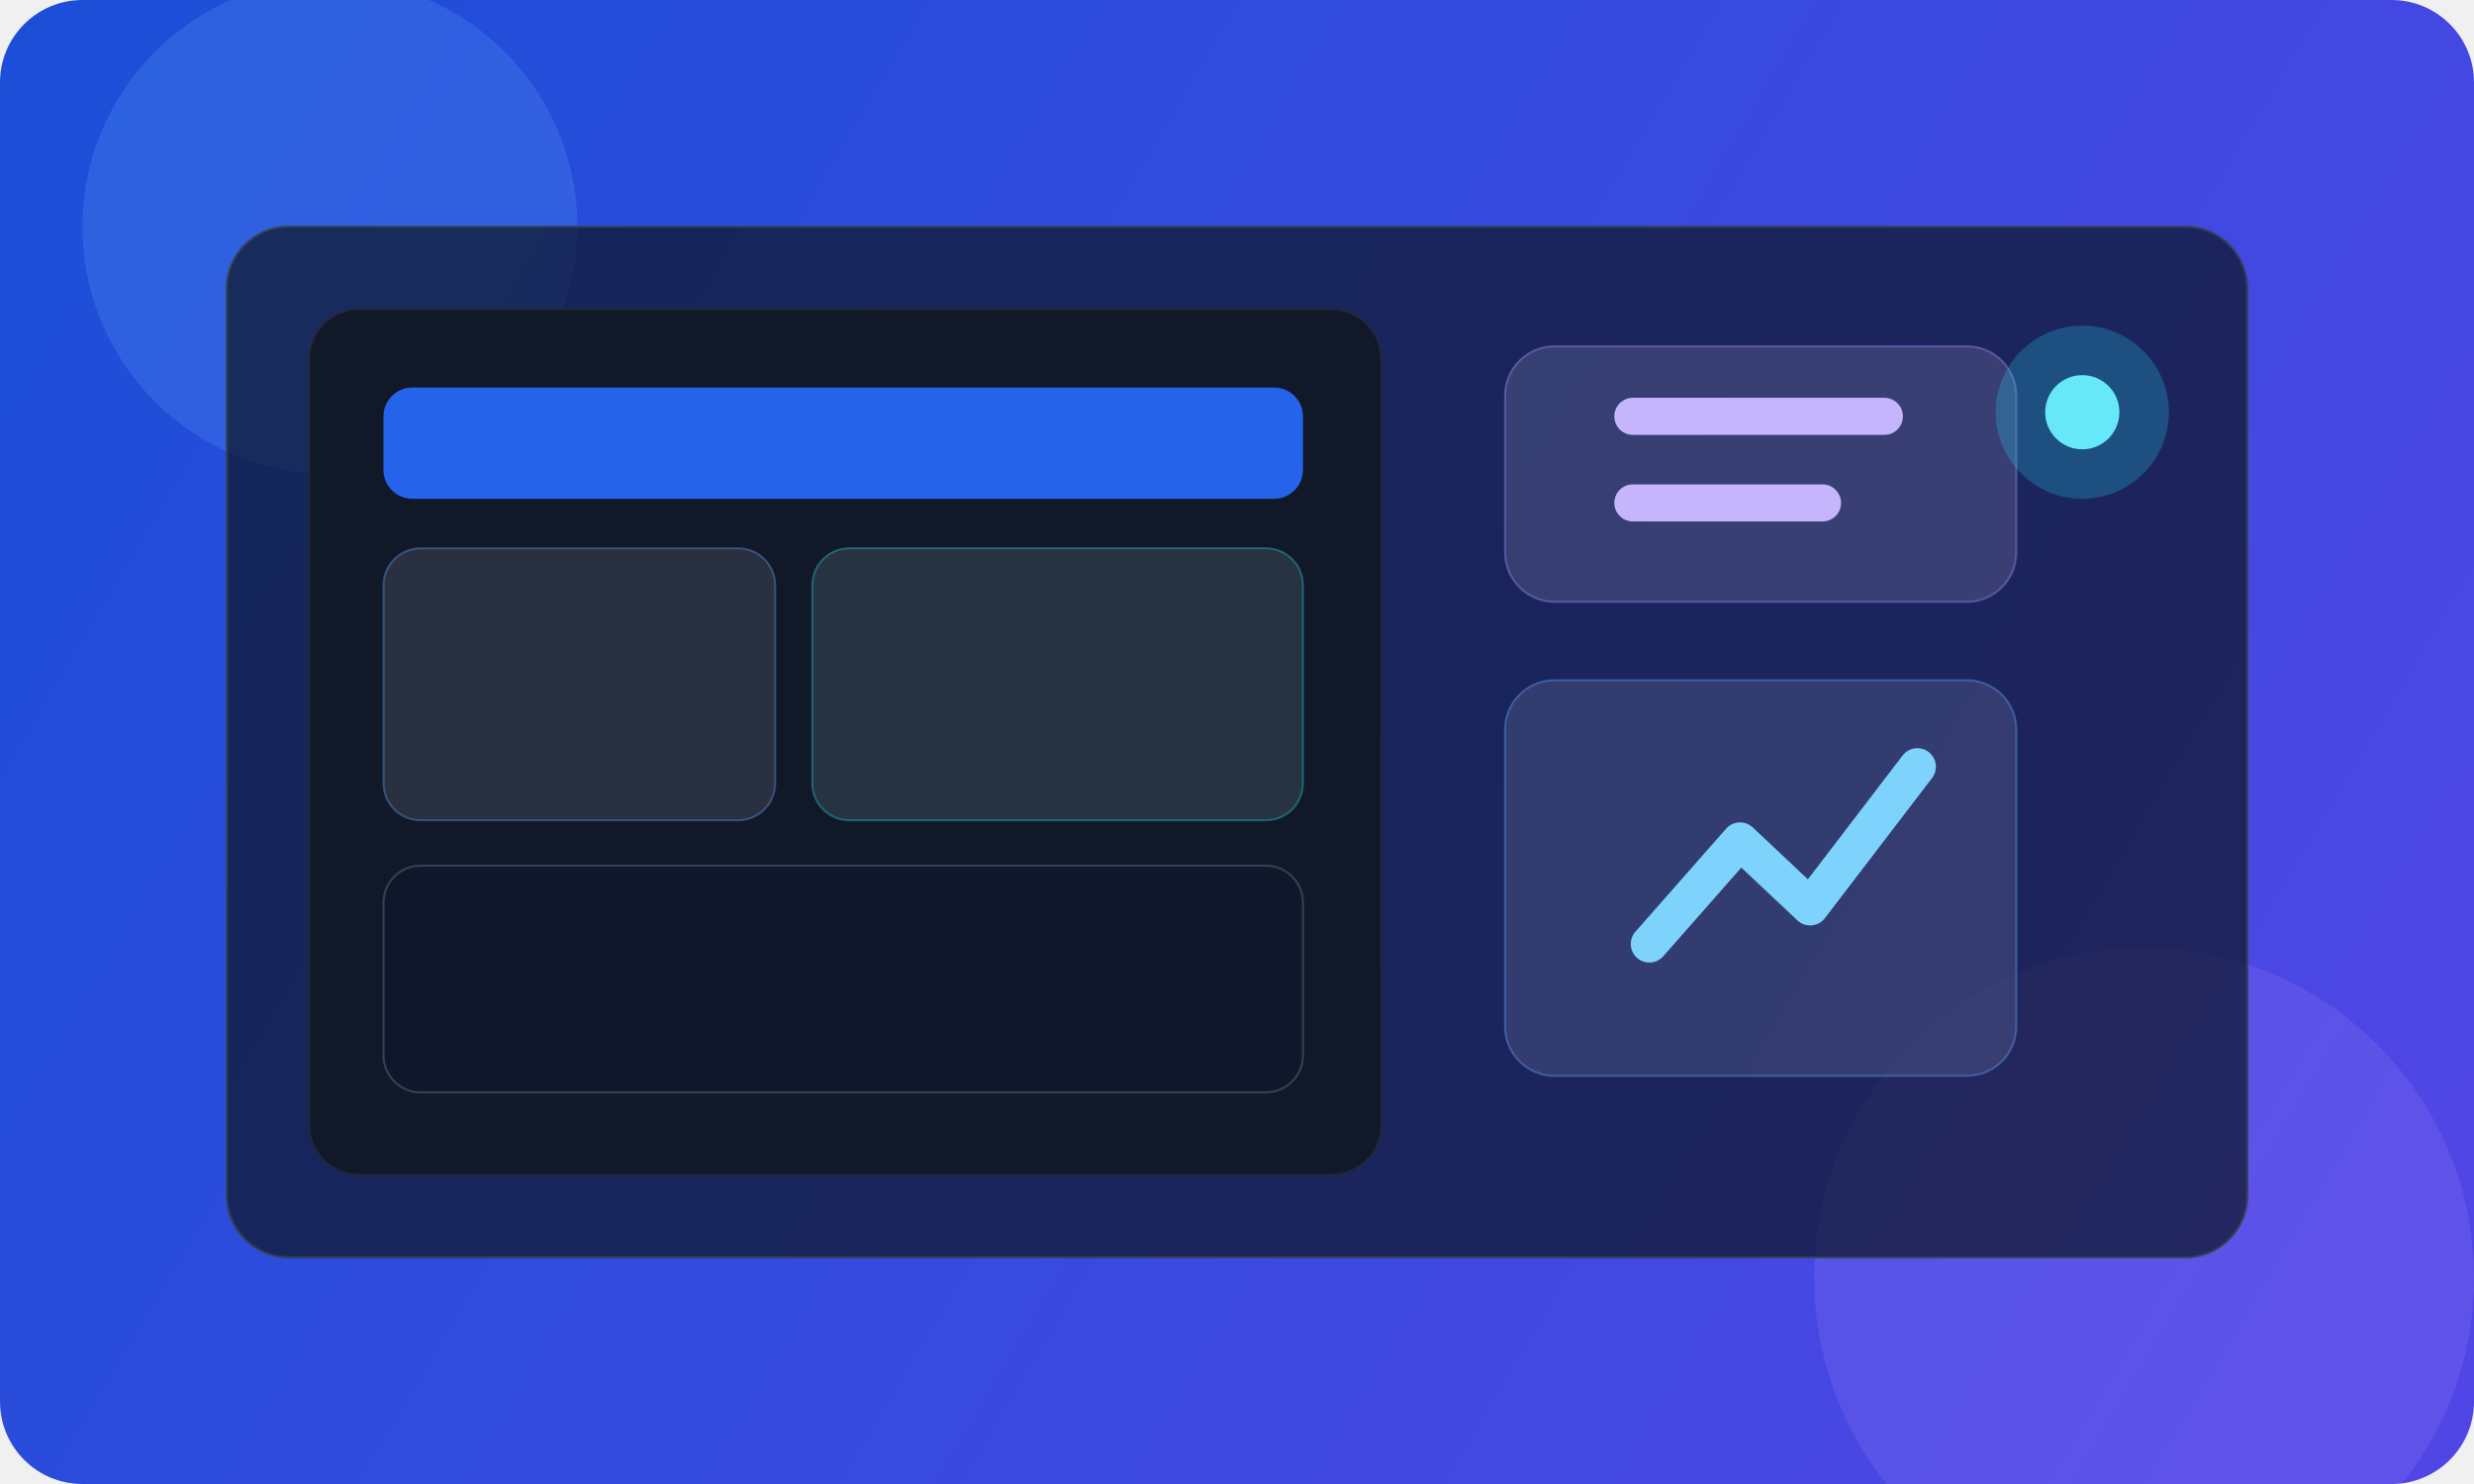
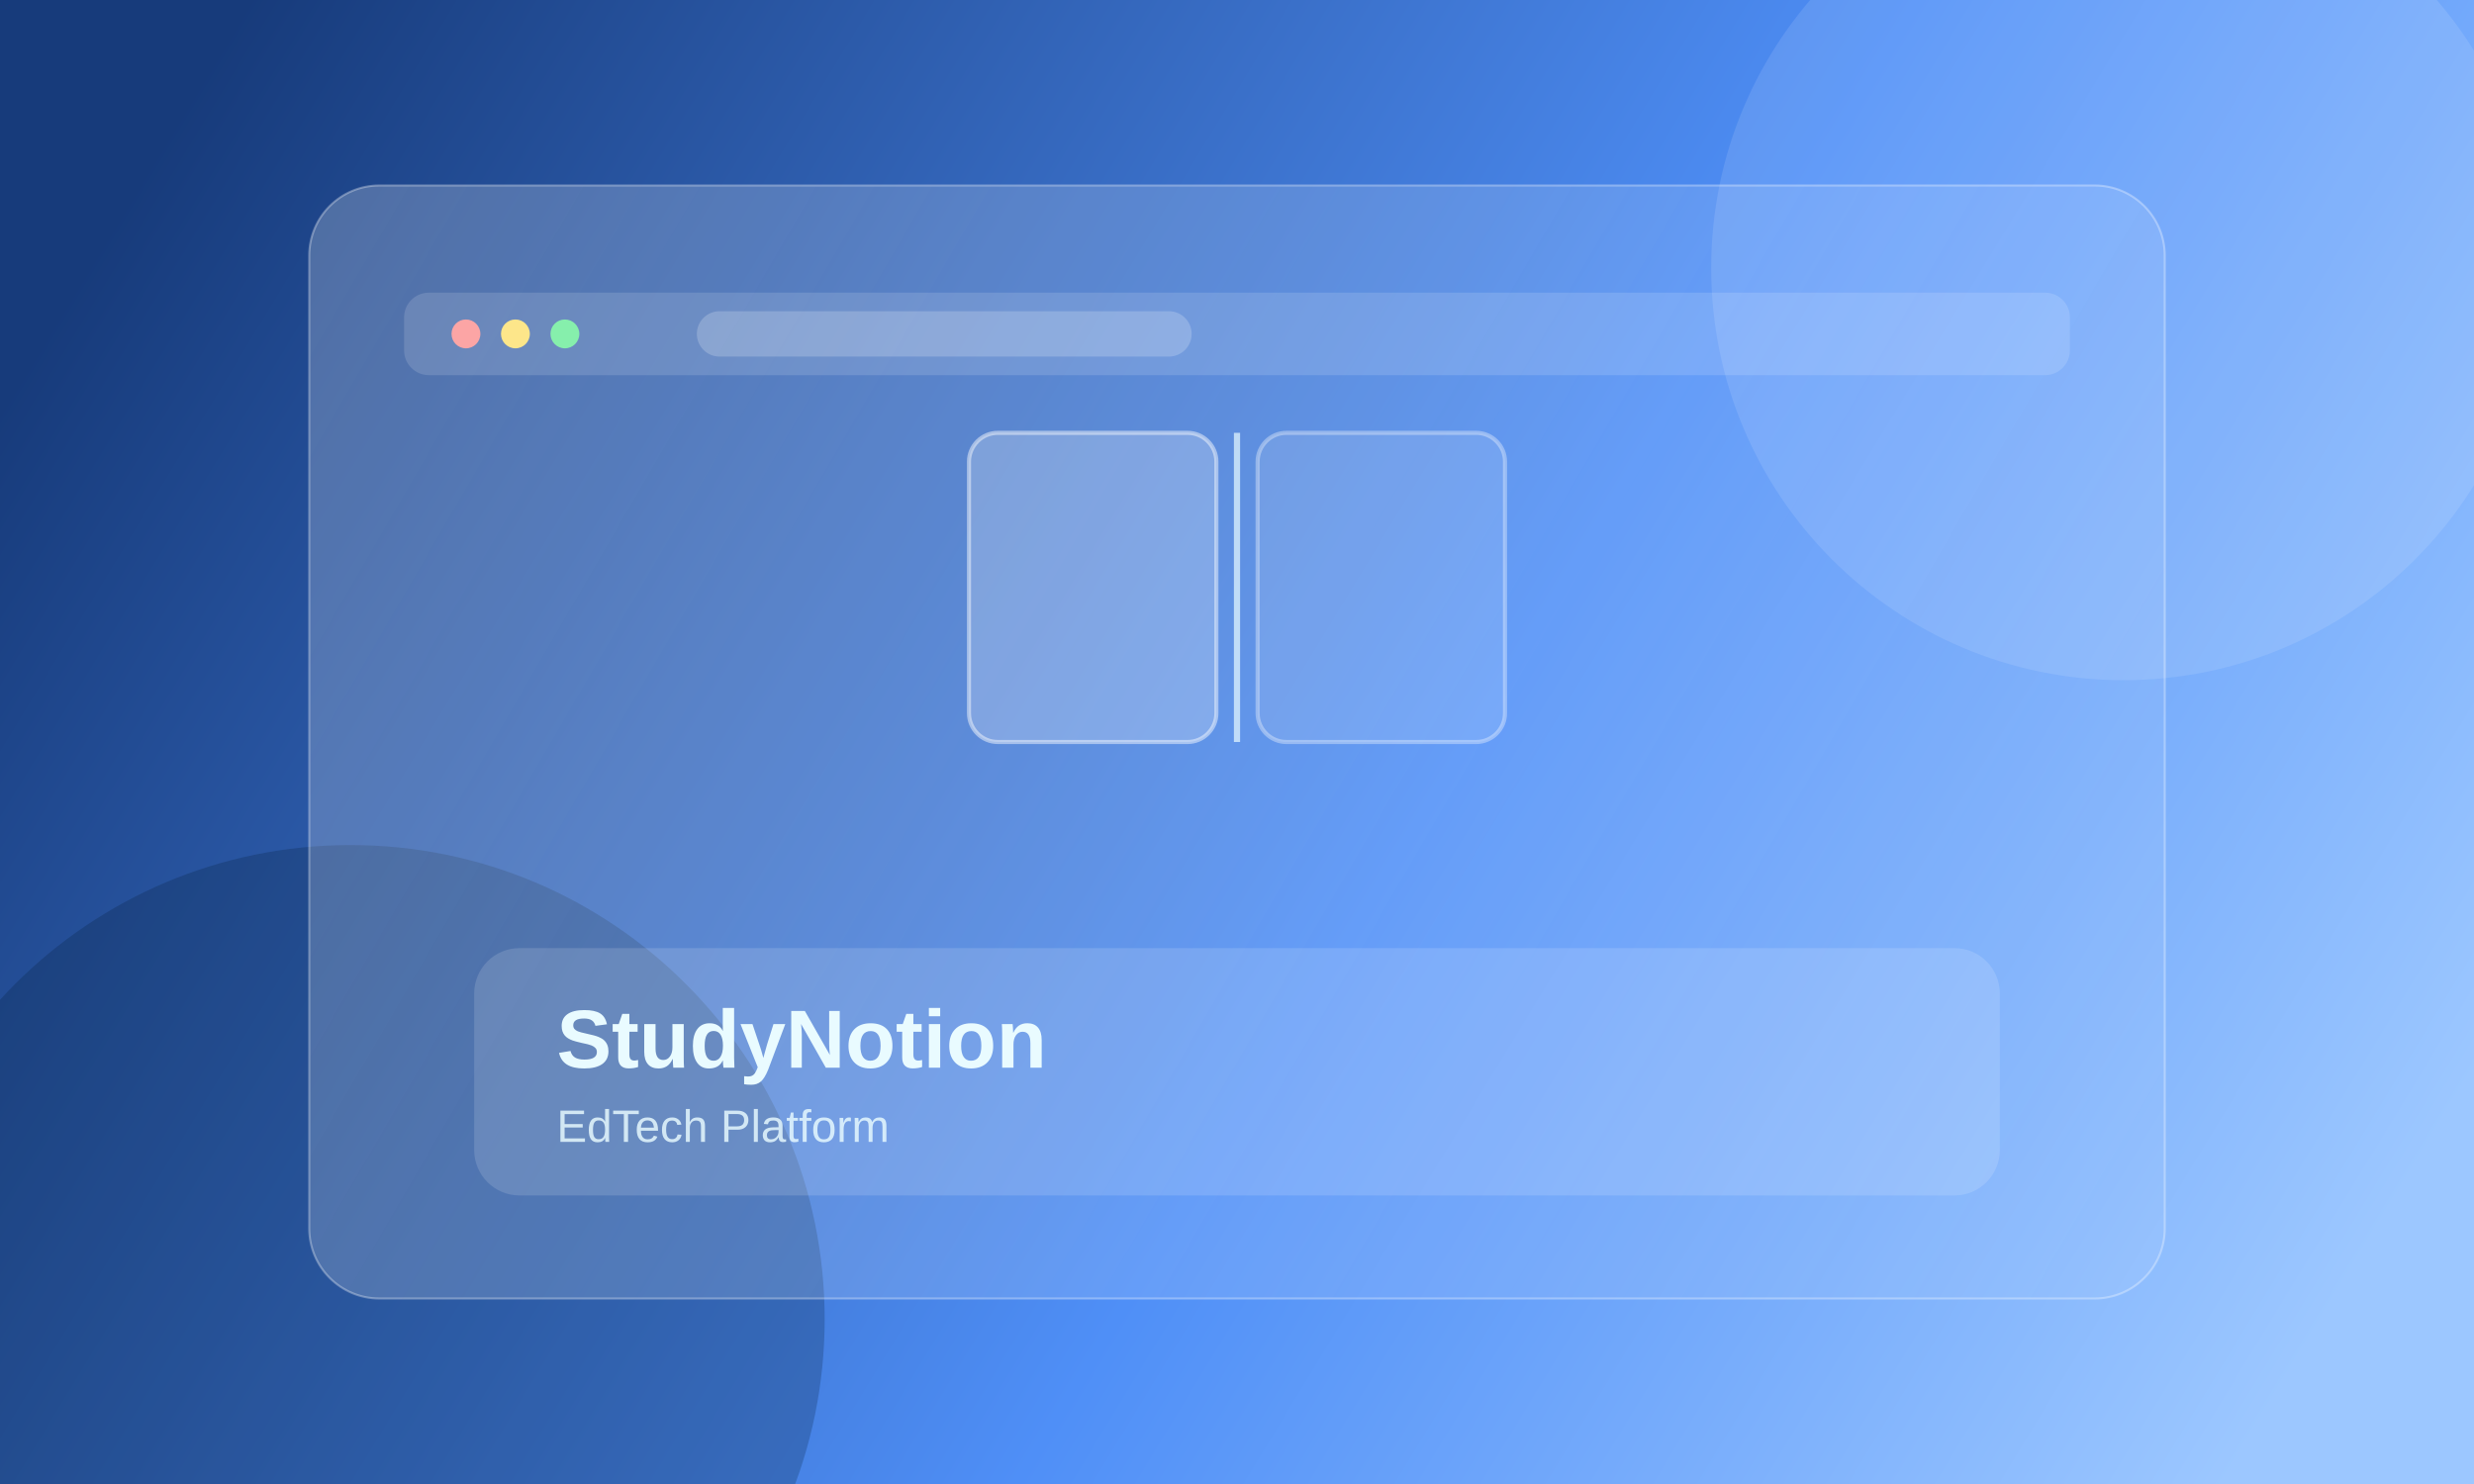
- <svg xmlns="http://www.w3.org/2000/svg" width="1200" height="720" viewBox="0 0 1200 720" fill="none">
-   <rect width="1200" height="720" rx="40" fill="url(#bg)" />
-   <circle cx="160" cy="110" r="120" fill="#60A5FA" fill-opacity="0.22" />
-   <circle cx="1040" cy="620" r="160" fill="#A78BFA" fill-opacity="0.18" />
-   <rect x="110" y="110" width="980" height="500" rx="30" fill="#0F172A" fill-opacity="0.72" stroke="#334155" />
-   <rect x="150" y="150" width="520" height="420" rx="24" fill="#111827" stroke="#1E293B" />
-   <rect x="186" y="188" width="446" height="54" rx="14" fill="#2563EB" />
-   <rect x="186" y="266" width="190" height="132" rx="18" fill="#DBEAFE" fill-opacity="0.12" stroke="#60A5FA" stroke-opacity="0.35" />
-   <rect x="394" y="266" width="238" height="132" rx="18" fill="#CFFAFE" fill-opacity="0.12" stroke="#22D3EE" stroke-opacity="0.35" />
-   <rect x="186" y="420" width="446" height="110" rx="18" fill="#0F172A" stroke="#334155" />
-   <rect x="730" y="168" width="248" height="124" rx="24" fill="#EDE9FE" fill-opacity="0.14" stroke="#A78BFA" stroke-opacity="0.38" />
-   <path d="M792 202H914" stroke="#C4B5FD" stroke-width="18" stroke-linecap="round" />
-   <path d="M792 244H884" stroke="#C4B5FD" stroke-width="18" stroke-linecap="round" />
-   <rect x="730" y="330" width="248" height="192" rx="24" fill="#DBEAFE" fill-opacity="0.12" stroke="#60A5FA" stroke-opacity="0.38" />
-   <path d="M800 458L844 408L878 440L930 372" stroke="#7DD3FC" stroke-width="18" stroke-linecap="round" stroke-linejoin="round" />
-   <circle cx="1010" cy="200" r="42" fill="#22D3EE" fill-opacity="0.25" />
-   <circle cx="1010" cy="200" r="18" fill="#67E8F9" />
+ <svg xmlns="http://www.w3.org/2000/svg" width="1200" height="720" viewBox="0 0 1200 720" fill="none" role="img" aria-labelledby="title desc">
  <defs>
-     <linearGradient id="bg" x1="36" y1="35" x2="1120" y2="680" gradientUnits="userSpaceOnUse">
-       <stop stop-color="#1D4ED8" />
-       <stop offset="1" stop-color="#4F46E5" />
+     <linearGradient id="bg" x1="90" y1="50" x2="1110" y2="670" gradientUnits="userSpaceOnUse">
+       <stop stop-color="#173B7B" />
+       <stop offset="0.58" stop-color="#4F8FF7" />
+       <stop offset="1" stop-color="#9CC7FF" />
+     </linearGradient>
+     <linearGradient id="glass" x1="170" y1="110" x2="1030" y2="610" gradientUnits="userSpaceOnUse">
+       <stop stop-color="white" stop-opacity="0.22" />
+       <stop offset="1" stop-color="white" stop-opacity="0.06" />
    </linearGradient>
  </defs>
+   <rect width="1200" height="720" fill="url(#bg)" />
+   <circle cx="1030" cy="130" r="200" fill="white" fill-opacity="0.11" />
+   <circle cx="170" cy="640" r="230" fill="#011A30" fill-opacity="0.22" />
+   <rect x="150" y="90" width="900" height="540" rx="34" fill="url(#glass)" stroke="rgba(255,255,255,0.32)" />
+   <rect x="196" y="142" width="808" height="40" rx="12" fill="rgba(255,255,255,0.14)" />
+   <circle cx="226" cy="162" r="7" fill="#FCA5A5" />
+   <circle cx="250" cy="162" r="7" fill="#FDE68A" />
+   <circle cx="274" cy="162" r="7" fill="#86EFAC" />
+   <rect x="338" y="151" width="240" height="22" rx="11" fill="rgba(255,255,255,0.2)" />
+   <rect x="470" y="210" width="120" height="150" rx="14" fill="rgba(255,255,255,0.22)" stroke="rgba(255,255,255,0.46)" stroke-width="2" />
+   <rect x="610" y="210" width="120" height="150" rx="14" fill="rgba(255,255,255,0.12)" stroke="rgba(255,255,255,0.34)" stroke-width="2" />
+   <line x1="600" y1="210" x2="600" y2="360" stroke="#E8FBFF" stroke-opacity="0.7" stroke-width="3" />
+   <rect x="230" y="460" width="740" height="120" rx="22" fill="rgba(255,255,255,0.14)" />
+   <text x="270" y="518" fill="#E9FBFF" font-size="40" font-family="Segoe UI, Arial, sans-serif" font-weight="700">StudyNotion</text>
+   <text x="270" y="554" fill="#E9FBFF" fill-opacity="0.82" font-size="22" font-family="Segoe UI, Arial, sans-serif">EdTech Platform</text>
</svg>
